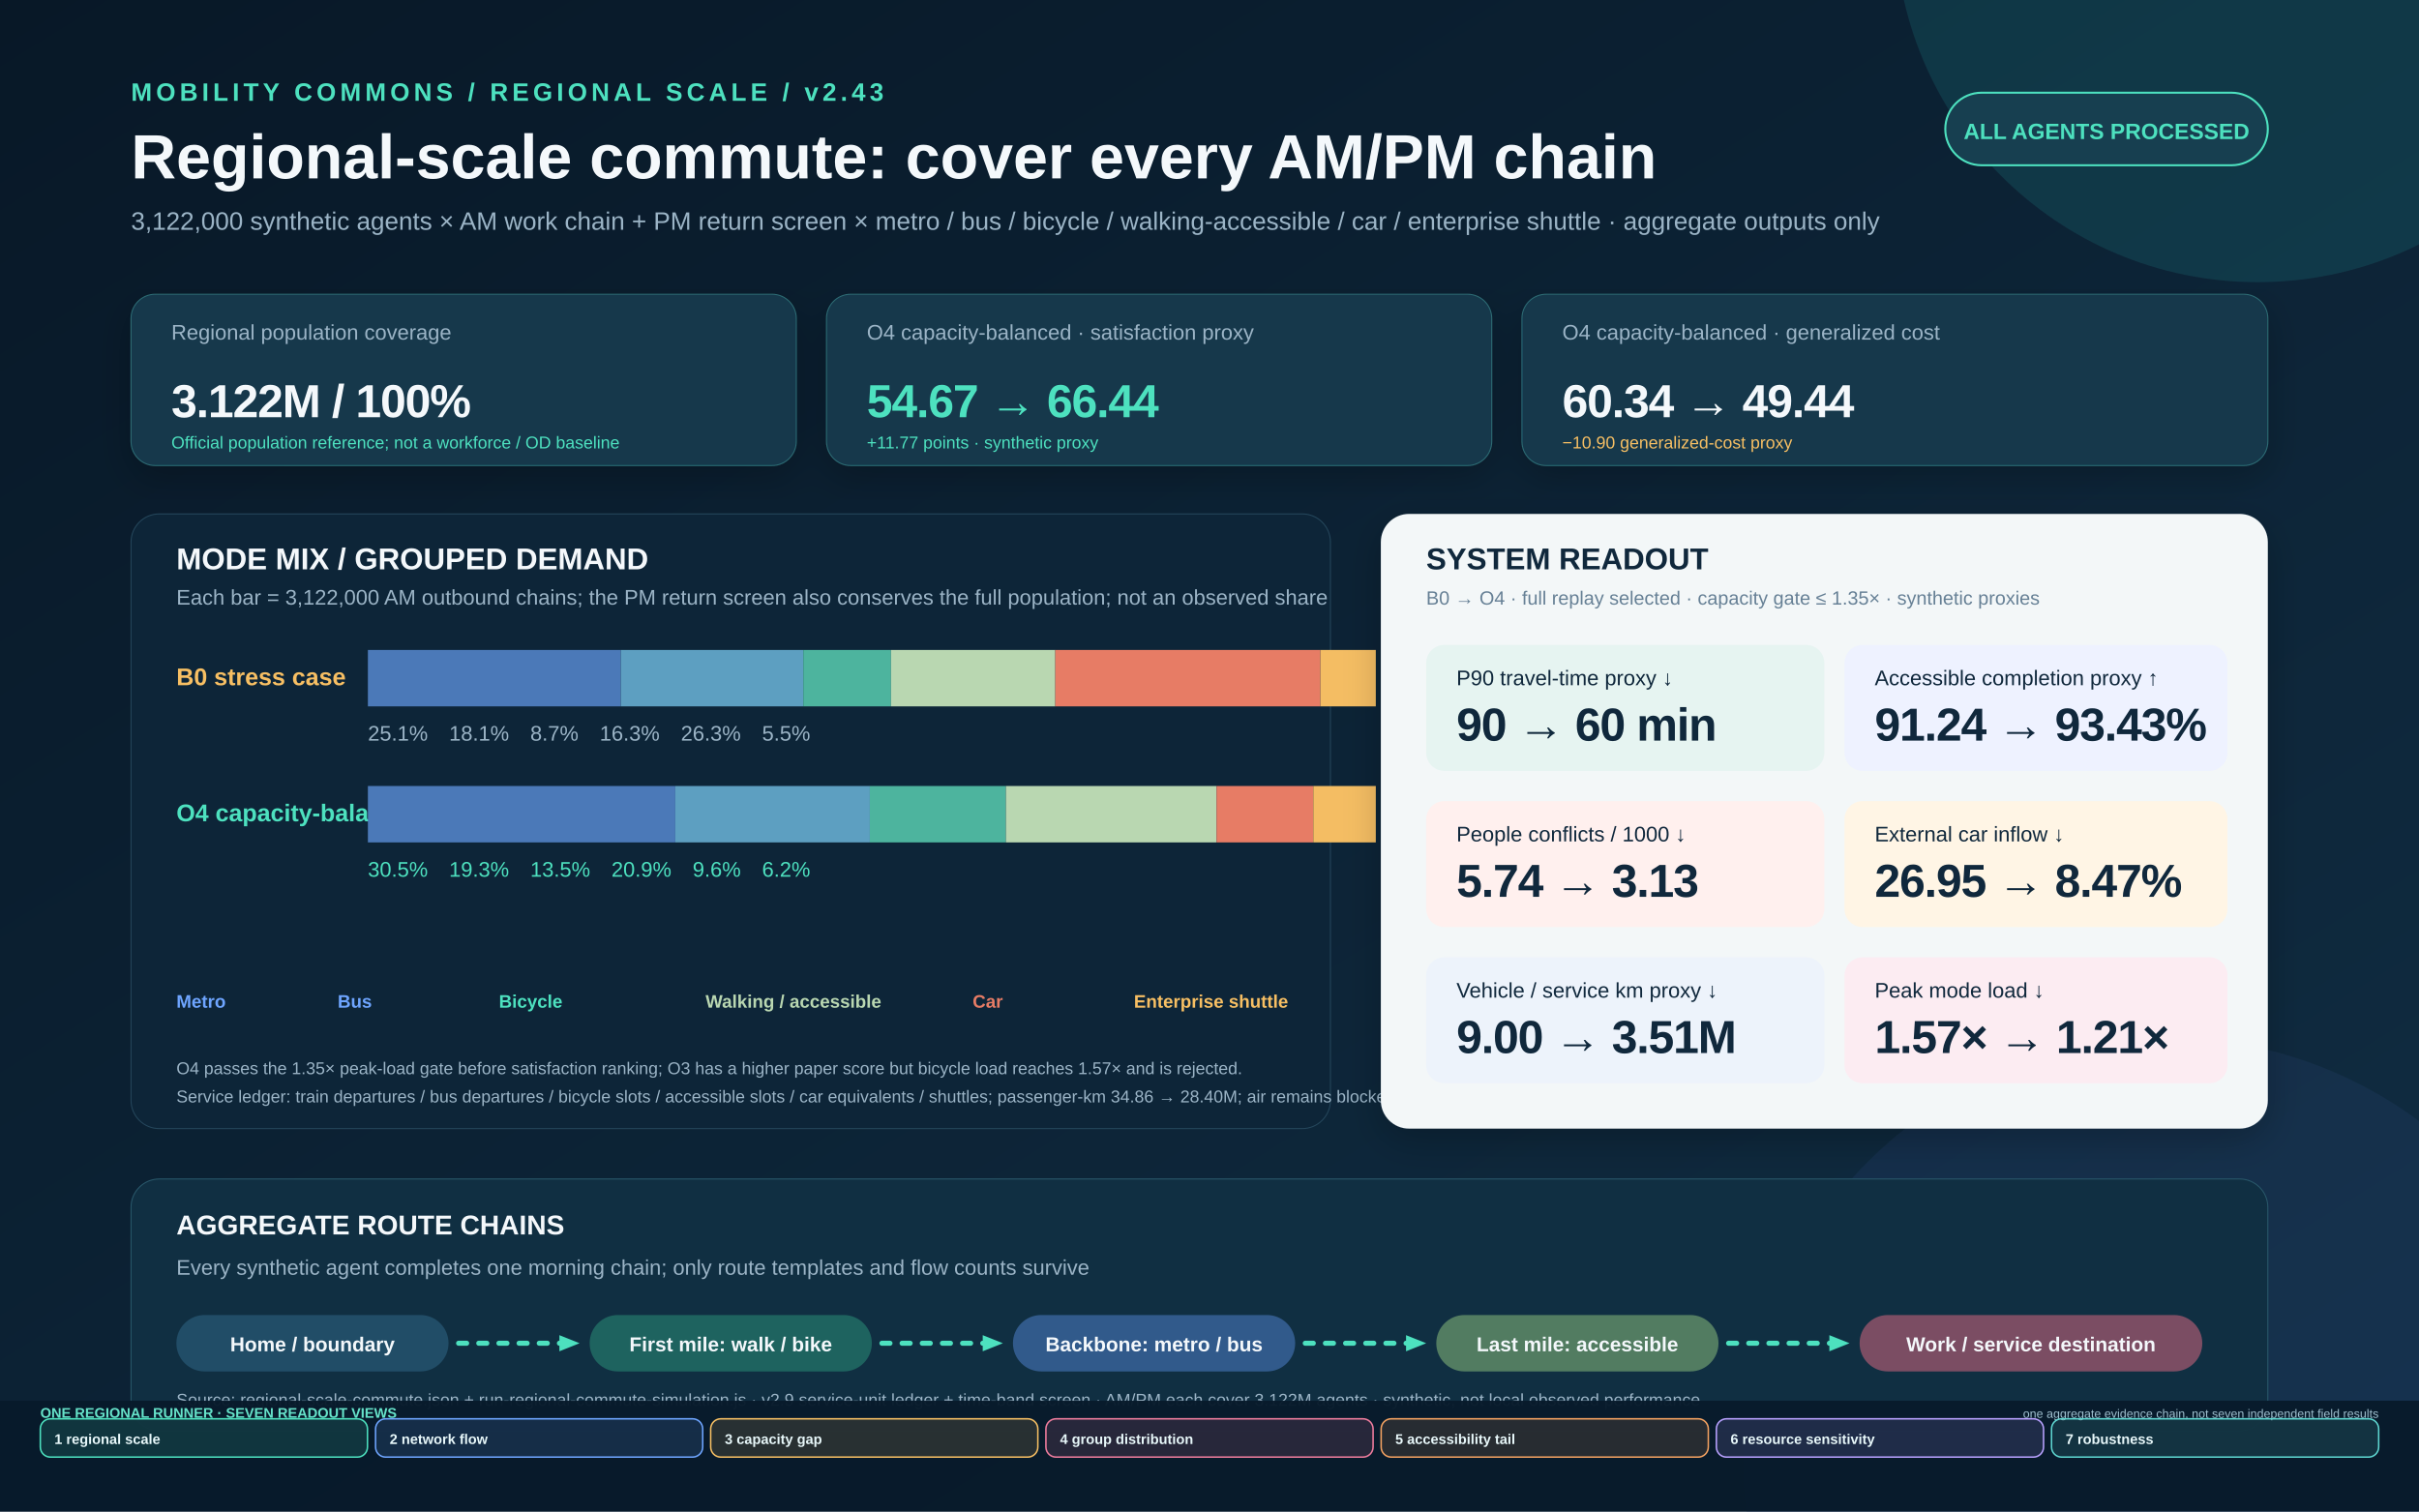
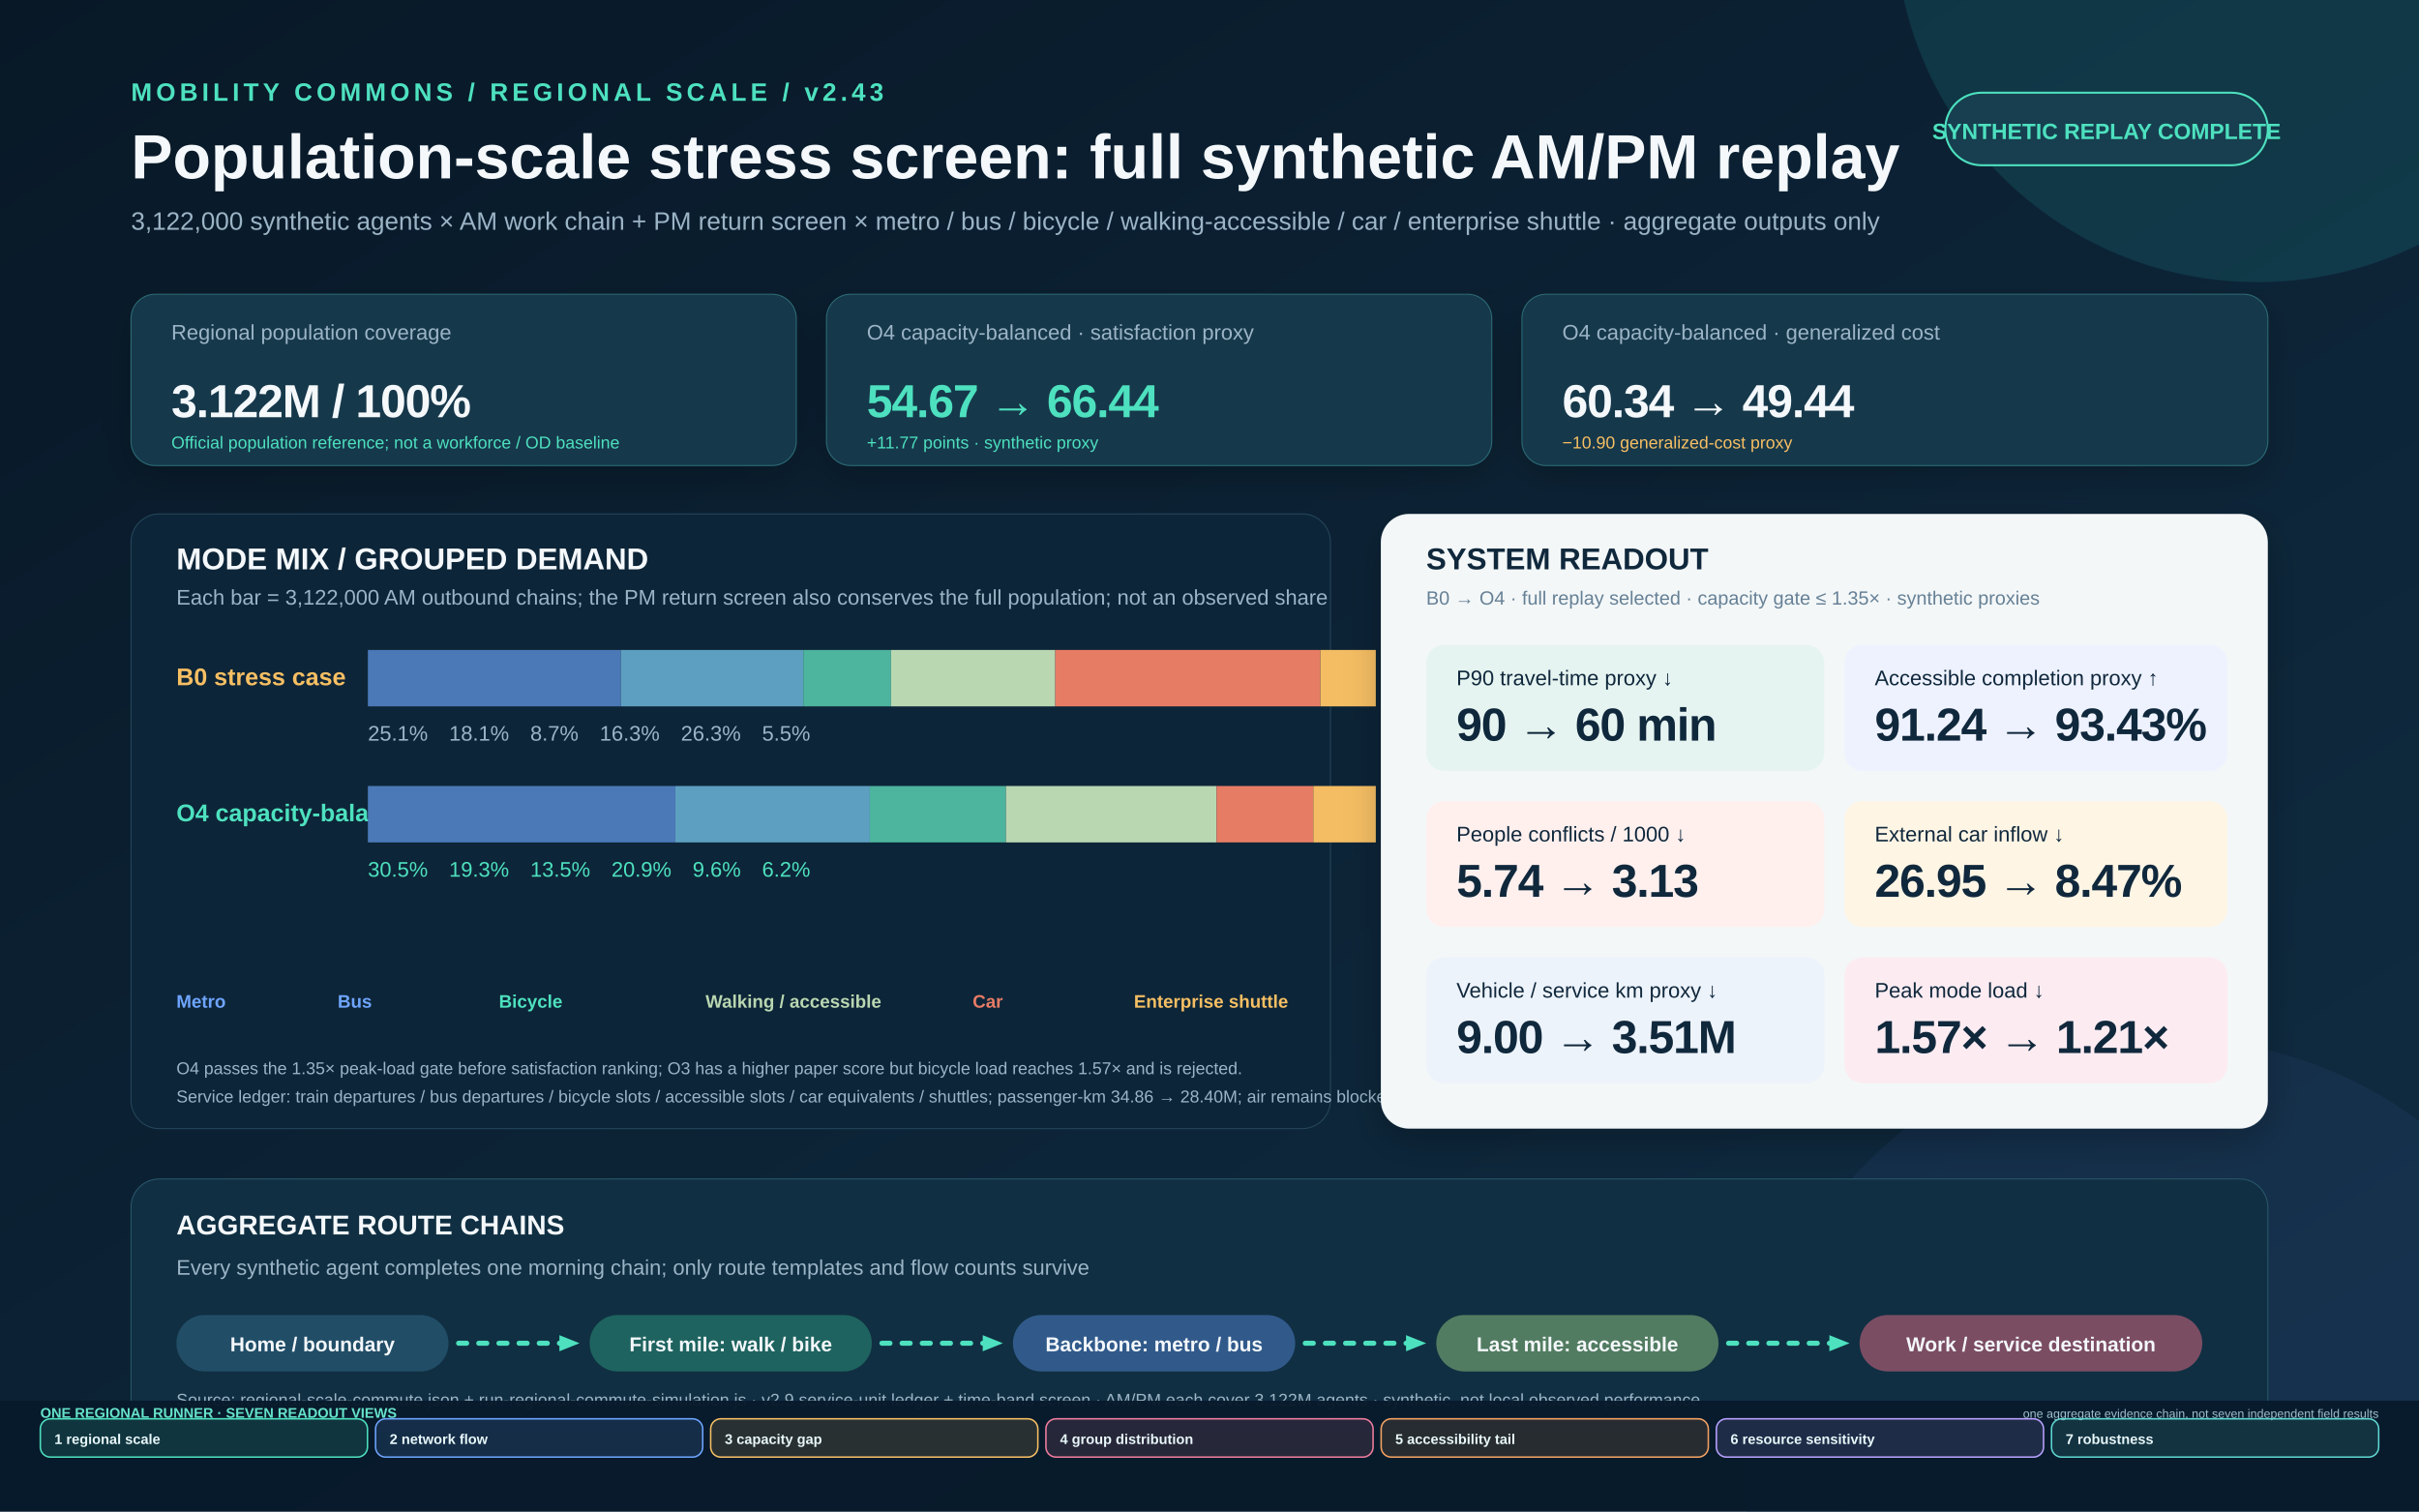
<svg xmlns="http://www.w3.org/2000/svg" width="2400" height="1500" viewBox="0 0 2400 1500" role="img" aria-labelledby="title desc">
  <defs>
    <linearGradient id="bg" x1="0" y1="0" x2="1" y2="1">
      <stop offset="0" stop-color="#081827" />
      <stop offset="1" stop-color="#102d43" />
    </linearGradient>
    <filter id="shadow" x="-10%" y="-10%" width="120%" height="130%">
      <feDropShadow dx="0" dy="12" stdDeviation="18" flood-color="#000" flood-opacity=".22" />
    </filter>
    <style>
      .sans{font-family:Arial,PingFang SC,Microsoft YaHei,sans-serif}.white{fill:#f4f8fb}.muted{fill:#9bb4c6}.teal{fill:#4de1bf}.amber{fill:#f7bf63}.pink{fill:#f07d9e}.blue{fill:#6ea5ff}.card{fill:#f3f7f8}.ink{fill:#10283c}.small{font-size:21px}.label{font-size:24px;font-weight:700}.value{font-size:46px;font-weight:800;letter-spacing:-1px}.tiny{font-size:17px}.mode{font-size:18px;font-weight:700}.arrow{fill:none;stroke:#4de1bf;stroke-width:5;stroke-linecap:round;stroke-dasharray:8 12}
    </style>
  </defs>
  <rect width="2400" height="1500" fill="url(#bg)" />
  <circle cx="2240" cy="-80" r="360" fill="#1a6f76" opacity=".28" />
  <circle cx="2150" cy="1450" r="420" fill="#294575" opacity=".22" />
  <text x="130" y="100" class="sans teal" font-size="25" font-weight="800" letter-spacing="4">MOBILITY COMMONS / REGIONAL SCALE / v2.43</text>
-   <text x="130" y="177" class="sans white" font-size="62" font-weight="800">Regional-scale commute: cover every AM/PM chain</text>
+   <text x="130" y="177" class="sans white" font-size="62" font-weight="800">Population-scale stress screen: full synthetic AM/PM replay</text>
  <text x="130" y="228" class="sans muted" font-size="25">3,122,000 synthetic agents × AM work chain + PM return screen × metro / bus / bicycle / walking-accessible / car / enterprise shuttle · aggregate outputs only</text>
  <rect x="1930" y="92" width="320" height="72" rx="36" fill="#173f50" stroke="#4de1bf" stroke-width="2" />
-   <text x="2090" y="138" text-anchor="middle" class="sans teal" font-size="22" font-weight="800">ALL AGENTS PROCESSED</text>
+   <text x="2090" y="138" text-anchor="middle" class="sans teal" font-size="22" font-weight="800">SYNTHETIC REPLAY COMPLETE</text>
  <g filter="url(#shadow)">
    <rect x="130" y="292" width="660" height="170" rx="24" fill="#12384c" stroke="#2e6b73" />
    <rect x="820" y="292" width="660" height="170" rx="24" fill="#12384c" stroke="#2e6b73" />
    <rect x="1510" y="292" width="740" height="170" rx="24" fill="#12384c" stroke="#2e6b73" />
  </g>
  <text x="170" y="337" class="sans muted small">Regional population coverage</text>
  <text x="170" y="414" class="sans white value">3.122M / 100%</text>
  <text x="170" y="445" class="sans teal tiny">Official population reference; not a workforce / OD baseline</text>
  <text x="860" y="337" class="sans muted small">O4 capacity-balanced · satisfaction proxy</text>
  <text x="860" y="414" class="sans teal value">54.67 → 66.44</text>
  <text x="860" y="445" class="sans teal tiny">+11.77 points · synthetic proxy</text>
  <text x="1550" y="337" class="sans muted small">O4 capacity-balanced · generalized cost</text>
  <text x="1550" y="414" class="sans white value">60.34 → 49.44</text>
  <text x="1550" y="445" class="sans amber tiny">−10.90 generalized-cost proxy</text>
  <rect x="130" y="510" width="1190" height="610" rx="28" fill="#0d2538" stroke="#24465b" />
  <text x="175" y="565" class="sans white" font-size="30" font-weight="800">MODE MIX / GROUPED DEMAND</text>
  <text x="175" y="600" class="sans muted small">Each bar = 3,122,000 AM outbound chains; the PM return screen also conserves the full population; not an observed share</text>
  <text x="175" y="680" class="sans amber label">B0 stress case</text>
  <text x="175" y="815" class="sans teal label">O4 capacity-balanced</text>
  <g>
    <rect x="365" y="645" width="251" height="56" fill="#4b79b8" />
    <rect x="616" y="645" width="181" height="56" fill="#5d9fc1" />
    <rect x="797" y="645" width="87" height="56" fill="#4db49e" />
    <rect x="884" y="645" width="163" height="56" fill="#b9d7b1" />
    <rect x="1047" y="645" width="263" height="56" fill="#e77c65" />
    <rect x="1310" y="645" width="55" height="56" fill="#f4bd63" />
    <rect x="365" y="780" width="305" height="56" fill="#4b79b8" />
    <rect x="670" y="780" width="193" height="56" fill="#5d9fc1" />
    <rect x="863" y="780" width="135" height="56" fill="#4db49e" />
    <rect x="998" y="780" width="209" height="56" fill="#b9d7b1" />
    <rect x="1207" y="780" width="96" height="56" fill="#e77c65" />
    <rect x="1303" y="780" width="62" height="56" fill="#f4bd63" />
    <text x="365" y="735" class="sans muted small">25.1%　18.1%　8.7%　16.3%　26.3%　5.5%</text>
    <text x="365" y="870" class="sans teal small">30.5%　19.3%　13.5%　20.9%　9.6%　6.2%</text>
  </g>
  <g class="sans mode">
    <text x="175" y="1000" class="blue">Metro</text>
    <text x="335" y="1000" class="blue">Bus</text>
    <text x="495" y="1000" class="teal">Bicycle</text>
    <text x="700" y="1000" fill="#b9d7b1">Walking / accessible</text>
    <text x="965" y="1000" fill="#e77c65">Car</text>
    <text x="1125" y="1000" class="amber">Enterprise shuttle</text>
  </g>
  <text x="175" y="1066" class="sans muted tiny">O4 passes the 1.35× peak-load gate before satisfaction ranking; O3 has a higher paper score but bicycle load reaches 1.57× and is rejected.</text>
  <text x="175" y="1094" class="sans muted tiny">Service ledger: train departures / bus departures / bicycle slots / accessible slots / car equivalents / shuttles; passenger-km 34.86 → 28.40M; air remains blocked.</text>
  <rect x="1370" y="510" width="880" height="610" rx="28" fill="#f3f7f8" filter="url(#shadow)" />
  <text x="1415" y="565" class="sans ink" font-size="30" font-weight="800">SYSTEM READOUT</text>
  <text x="1415" y="600" class="sans" fill="#668095" font-size="19">B0 → O4 · full replay selected · capacity gate ≤ 1.35× · synthetic proxies</text>
  <g class="sans">
    <rect x="1415" y="640" width="395" height="125" rx="18" fill="#e6f4f1" />
    <text x="1445" y="680" class="ink small">P90 travel-time proxy ↓</text>
    <text x="1445" y="735" class="ink value">90 → 60 min</text>
    <rect x="1830" y="640" width="380" height="125" rx="18" fill="#eef2ff" />
    <text x="1860" y="680" class="ink small">Accessible completion proxy ↑</text>
    <text x="1860" y="735" class="ink value">91.24 → 93.43%</text>
    <rect x="1415" y="795" width="395" height="125" rx="18" fill="#fff0ee" />
    <text x="1445" y="835" class="ink small">People conflicts / 1000 ↓</text>
    <text x="1445" y="890" class="ink value">5.74 → 3.13</text>
    <rect x="1830" y="795" width="380" height="125" rx="18" fill="#fff5e5" />
    <text x="1860" y="835" class="ink small">External car inflow ↓</text>
    <text x="1860" y="890" class="ink value">26.95 → 8.47%</text>
    <rect x="1415" y="950" width="395" height="125" rx="18" fill="#edf3fb" />
    <text x="1445" y="990" class="ink small">Vehicle / service km proxy ↓</text>
    <text x="1445" y="1045" class="ink value">9.00 → 3.51M</text>
    <rect x="1830" y="950" width="380" height="125" rx="18" fill="#fcecf2" />
    <text x="1860" y="990" class="ink small">Peak mode load ↓</text>
    <text x="1860" y="1045" class="ink value">1.57× → 1.21×</text>
  </g>
  <rect x="130" y="1170" width="2120" height="250" rx="28" fill="#102f42" stroke="#28576a" />
  <text x="175" y="1225" class="sans white" font-size="27" font-weight="800">AGGREGATE ROUTE CHAINS</text>
  <text x="175" y="1265" class="sans muted small">Every synthetic agent completes one morning chain; only route templates and flow counts survive</text>
  <g class="sans" font-size="20" font-weight="700">
    <rect x="175" y="1305" width="270" height="56" rx="28" fill="#214d67" />
    <text x="310" y="1341" text-anchor="middle" class="white">Home / boundary</text>
    <path d="M455 1333 H555" class="arrow" />
    <polygon points="555,1325 575,1333 555,1341" fill="#4de1bf" />
    <rect x="585" y="1305" width="280" height="56" rx="28" fill="#1e635f" />
    <text x="725" y="1341" text-anchor="middle" class="white">First mile: walk / bike</text>
    <path d="M875 1333 H975" class="arrow" />
    <polygon points="975,1325 995,1333 975,1341" fill="#4de1bf" />
    <rect x="1005" y="1305" width="280" height="56" rx="28" fill="#315a8b" />
    <text x="1145" y="1341" text-anchor="middle" class="white">Backbone: metro / bus</text>
    <path d="M1295 1333 H1395" class="arrow" />
    <polygon points="1395,1325 1415,1333 1395,1341" fill="#4de1bf" />
    <rect x="1425" y="1305" width="280" height="56" rx="28" fill="#527c61" />
    <text x="1565" y="1341" text-anchor="middle" class="white">Last mile: accessible</text>
    <path d="M1715 1333 H1815" class="arrow" />
    <polygon points="1815,1325 1835,1333 1815,1341" fill="#4de1bf" />
    <rect x="1845" y="1305" width="340" height="56" rx="28" fill="#7b4d63" />
    <text x="2015" y="1341" text-anchor="middle" class="white">Work / service destination</text>
  </g>
  <text x="175" y="1395" class="sans muted tiny">Source: regional-scale-commute.json + run-regional-commute-simulation.js · v2.9 service-unit ledger + time-band screen · AM/PM each cover 3.122M agents · synthetic, not local observed performance</text>
  <g id="evidence-chain-ribbon">
    <rect x="0" y="1390" width="2400" height="110" fill="#071A2B" opacity=".96" />
    <text x="40" y="1407" font-family="Arial,sans-serif" font-size="14" font-weight="800" fill="#66E3CA">ONE REGIONAL RUNNER · SEVEN READOUT VIEWS</text>
    <text x="2360" y="1407" text-anchor="end" font-family="Arial,sans-serif" font-size="12" fill="#9FC0CF">one aggregate evidence chain, not seven independent field results</text>
    <rect x="40.0" y="1408" width="324.6" height="38" rx="10" fill="#4DE1BF22" stroke="#4DE1BF" stroke-width="1.5" />
    <text x="54.0" y="1433" font-family="Arial,sans-serif" font-size="14" font-weight="800" fill="#E8F8FA">1  regional scale</text>
    <rect x="372.6" y="1408" width="324.6" height="38" rx="10" fill="#6EA5FF22" stroke="#6EA5FF" stroke-width="1.5" />
    <text x="386.6" y="1433" font-family="Arial,sans-serif" font-size="14" font-weight="800" fill="#E8F8FA">2  network flow</text>
    <rect x="705.1" y="1408" width="324.6" height="38" rx="10" fill="#F7BF6322" stroke="#F7BF63" stroke-width="1.5" />
    <text x="719.1" y="1433" font-family="Arial,sans-serif" font-size="14" font-weight="800" fill="#E8F8FA">3  capacity gap</text>
    <rect x="1037.7" y="1408" width="324.6" height="38" rx="10" fill="#F07D9E22" stroke="#F07D9E" stroke-width="1.5" />
    <text x="1051.7" y="1433" font-family="Arial,sans-serif" font-size="14" font-weight="800" fill="#E8F8FA">4  group distribution</text>
    <rect x="1370.3" y="1408" width="324.6" height="38" rx="10" fill="#F4A26122" stroke="#F4A261" stroke-width="1.5" />
    <text x="1384.3" y="1433" font-family="Arial,sans-serif" font-size="14" font-weight="800" fill="#E8F8FA">5  accessibility tail</text>
    <rect x="1702.9" y="1408" width="324.6" height="38" rx="10" fill="#B8A1FF22" stroke="#B8A1FF" stroke-width="1.5" />
    <text x="1716.9" y="1433" font-family="Arial,sans-serif" font-size="14" font-weight="800" fill="#E8F8FA">6  resource sensitivity</text>
    <rect x="2035.4" y="1408" width="324.6" height="38" rx="10" fill="#5ED6D022" stroke="#5ED6D0" stroke-width="1.5" />
    <text x="2049.4" y="1433" font-family="Arial,sans-serif" font-size="14" font-weight="800" fill="#E8F8FA">7  robustness</text>
  </g>
</svg>
